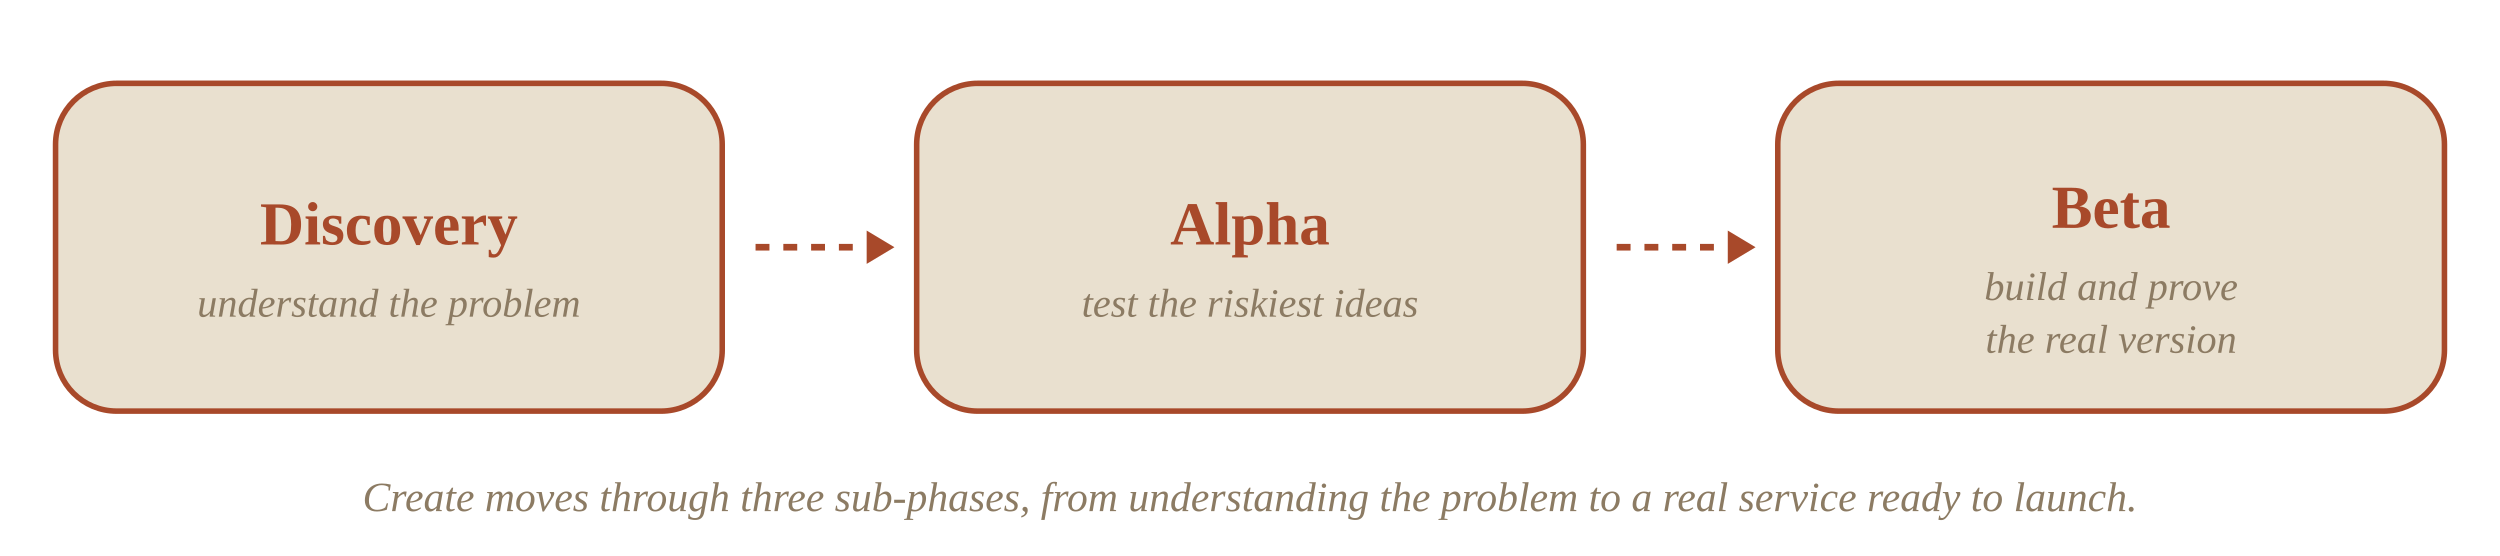
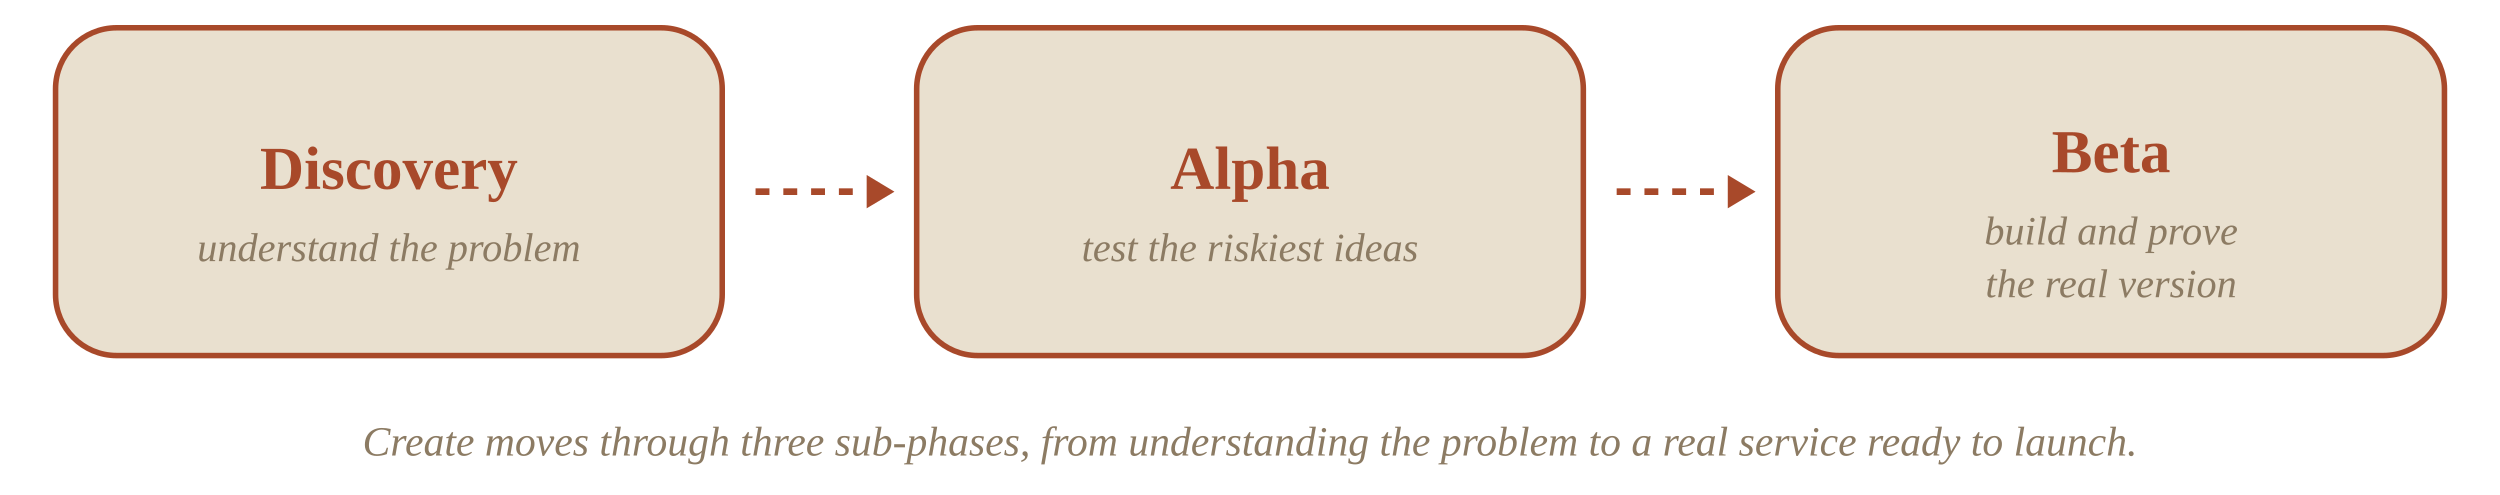
- <svg xmlns="http://www.w3.org/2000/svg" viewBox="0 0 900 200" font-family="Georgia, 'Times New Roman', serif">
+ <svg xmlns="http://www.w3.org/2000/svg" viewBox="0 20 900 178" font-family="Georgia, 'Times New Roman', serif">
  <rect x="20" y="30" width="240" height="118" rx="22" fill="#E9E0CF" stroke="#A8492A" stroke-width="2" />
  <text x="140" y="88" text-anchor="middle" font-size="22" font-weight="bold" fill="#A8492A">Discovery</text>
  <text x="140" y="114" text-anchor="middle" font-size="14.5" font-style="italic" fill="#8C7B63">understand the problem</text>
  <line x1="272" y1="89" x2="312" y2="89" stroke="#A8492A" stroke-width="2.4" stroke-dasharray="5 5" />
  <path d="M312,83 L322,89 L312,95 Z" fill="#A8492A" />
  <rect x="330" y="30" width="240" height="118" rx="22" fill="#E9E0CF" stroke="#A8492A" stroke-width="2" />
  <text x="450" y="88" text-anchor="middle" font-size="22" font-weight="bold" fill="#A8492A">Alpha</text>
  <text x="450" y="114" text-anchor="middle" font-size="14.5" font-style="italic" fill="#8C7B63">test the riskiest ideas</text>
  <line x1="582" y1="89" x2="622" y2="89" stroke="#A8492A" stroke-width="2.4" stroke-dasharray="5 5" />
  <path d="M622,83 L632,89 L622,95 Z" fill="#A8492A" />
  <rect x="640" y="30" width="240" height="118" rx="22" fill="#E9E0CF" stroke="#A8492A" stroke-width="2" />
  <text x="760" y="82" text-anchor="middle" font-size="22" font-weight="bold" fill="#A8492A">Beta</text>
  <text x="760" y="108" text-anchor="middle" font-size="14.5" font-style="italic" fill="#8C7B63">build and prove</text>
  <text x="760" y="127" text-anchor="middle" font-size="14.5" font-style="italic" fill="#8C7B63">the real version</text>
  <text x="450" y="184" text-anchor="middle" font-size="15" font-style="italic" fill="#8C7B63">Create moves through three sub-phases, from understanding the problem to a real service ready to launch.</text>
</svg>
